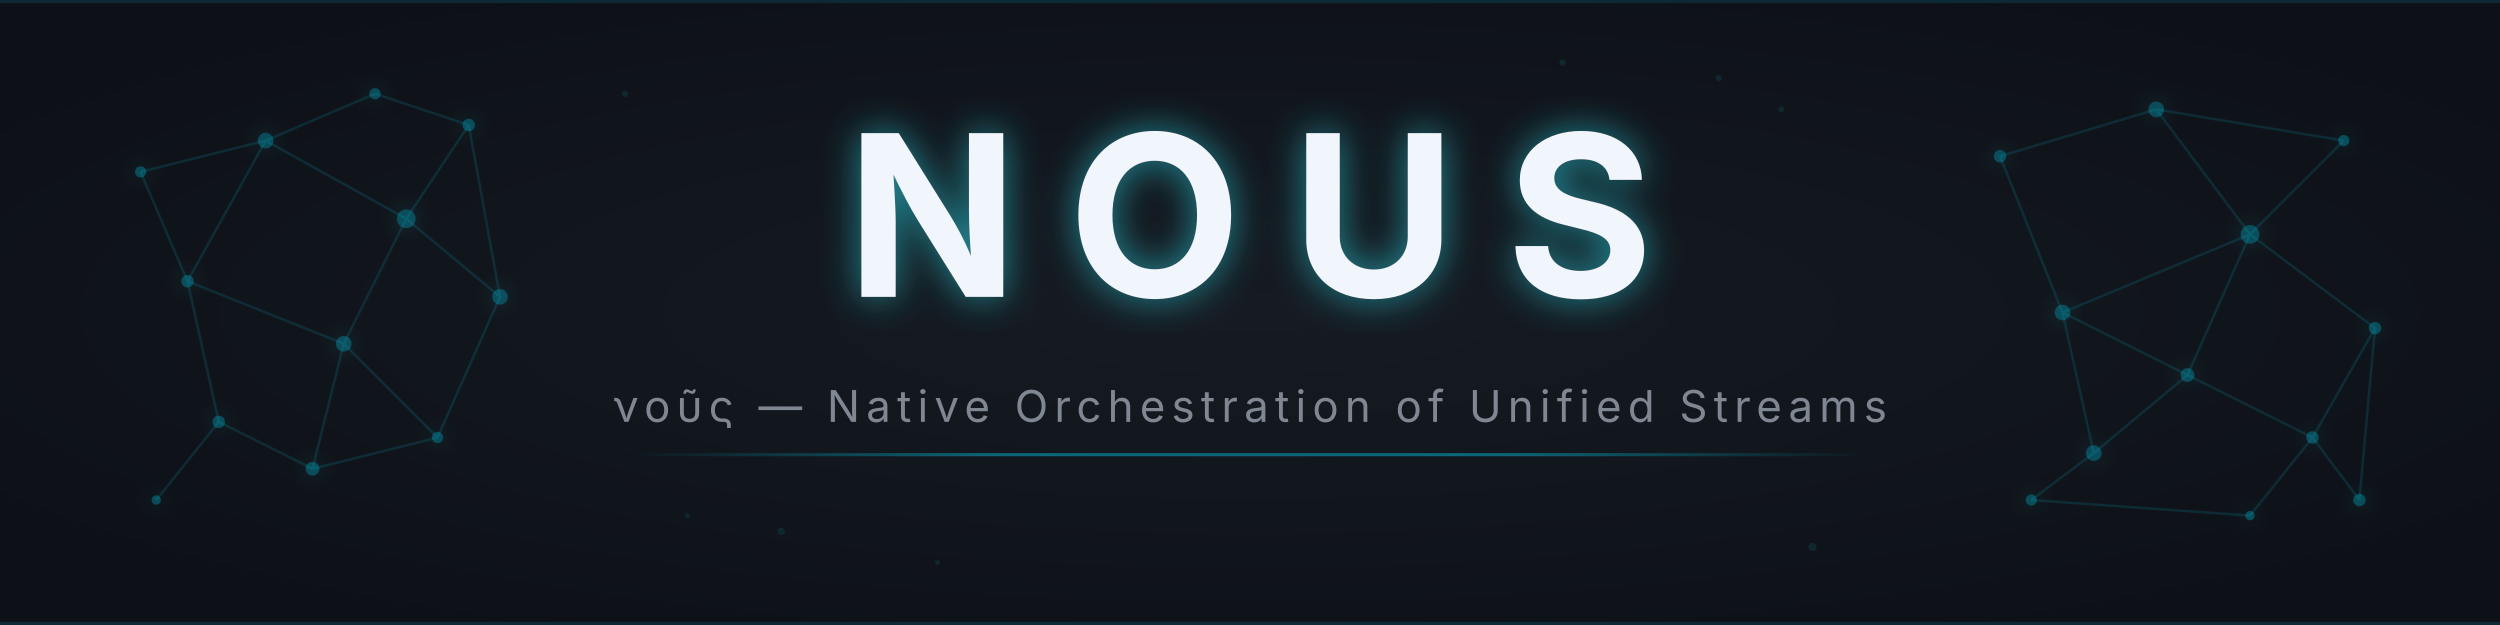
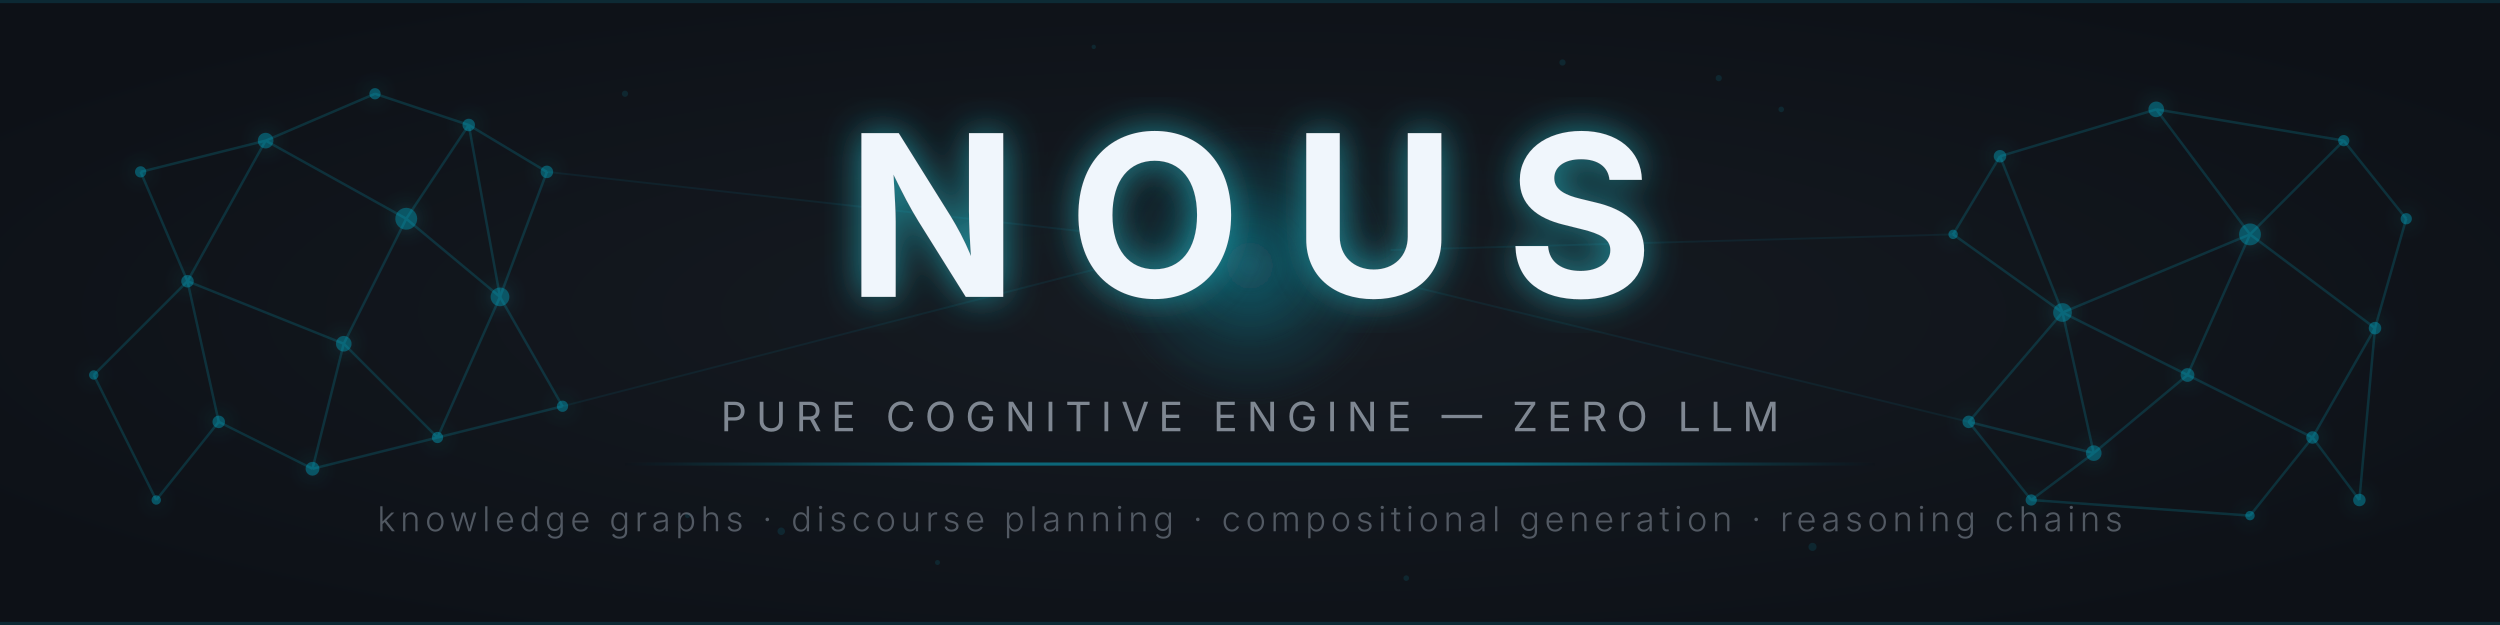
<svg xmlns="http://www.w3.org/2000/svg" width="800" height="200" viewBox="0 0 800 200">
  <defs>
    <filter id="textGlow" x="-20%" y="-20%" width="140%" height="140%">
      <feGaussianBlur in="SourceGraphic" stdDeviation="6" result="blur" />
      <feColorMatrix in="blur" type="matrix" values="0 0 0 0 0.024                 0 0 0 0 0.714                 0 0 0 0 0.831                 0 0 0 0.6 0" result="glow" />
      <feMerge>
        <feMergeNode in="glow" />
        <feMergeNode in="SourceGraphic" />
      </feMerge>
    </filter>
    <filter id="nodeGlow" x="-50%" y="-50%" width="200%" height="200%">
      <feGaussianBlur stdDeviation="3" result="blur" />
      <feColorMatrix in="blur" type="matrix" values="0 0 0 0 0.024                 0 0 0 0 0.714                 0 0 0 0 0.831                 0 0 0 0.5 0" result="glow" />
      <feMerge>
        <feMergeNode in="glow" />
        <feMergeNode in="SourceGraphic" />
      </feMerge>
    </filter>
+     <filter id="coreGlow" x="-100%" y="-100%" width="300%" height="300%">
+       <feGaussianBlur stdDeviation="8" result="blur" />
+       <feColorMatrix in="blur" type="matrix" values="0 0 0 0 0.024                 0 0 0 0 0.714                 0 0 0 0 0.831                 0 0 0 0.4 0" result="glow" />
+       <feMerge>
+         <feMergeNode in="glow" />
+         <feMergeNode in="SourceGraphic" />
+       </feMerge>
+     </filter>
    <radialGradient id="bgGrad" cx="50%" cy="50%" r="60%">
      <stop offset="0%" stop-color="#161b22" />
      <stop offset="100%" stop-color="#0d1117" />
    </radialGradient>
    <linearGradient id="lineGrad" x1="0%" y1="0%" x2="100%" y2="0%">
      <stop offset="0%" stop-color="#0d1117" />
      <stop offset="30%" stop-color="#06b6d4" />
      <stop offset="70%" stop-color="#06b6d4" />
      <stop offset="100%" stop-color="#0d1117" />
    </linearGradient>
+     <radialGradient id="pulseGrad" cx="50%" cy="50%" r="50%">
+       <stop offset="0%" stop-color="#06b6d4" stop-opacity="0.3" />
+       <stop offset="60%" stop-color="#06b6d4" stop-opacity="0.08" />
+       <stop offset="100%" stop-color="#06b6d4" stop-opacity="0" />
+     </radialGradient>
  </defs>
  <rect width="800" height="200" fill="url(#bgGrad)" />
-   <g opacity="0.35" filter="url(#nodeGlow)">
+   <g opacity="0.4" filter="url(#nodeGlow)">
    <circle cx="85" cy="45" r="2.5" fill="#06b6d4" />
-     <circle cx="130" cy="70" r="3" fill="#06b6d4" />
+     <circle cx="130" cy="70" r="3.5" fill="#06b6d4" />
    <circle cx="60" cy="90" r="2" fill="#06b6d4" />
    <circle cx="110" cy="110" r="2.5" fill="#06b6d4" />
    <circle cx="150" cy="40" r="2" fill="#06b6d4" />
    <circle cx="45" cy="55" r="1.8" fill="#06b6d4" />
    <circle cx="100" cy="150" r="2.2" fill="#06b6d4" />
    <circle cx="140" cy="140" r="1.8" fill="#06b6d4" />
    <circle cx="70" cy="135" r="2" fill="#06b6d4" />
-     <circle cx="160" cy="95" r="2.5" fill="#06b6d4" />
+     <circle cx="160" cy="95" r="3" fill="#06b6d4" />
    <circle cx="50" cy="160" r="1.5" fill="#06b6d4" />
    <circle cx="120" cy="30" r="1.8" fill="#06b6d4" />
+     <circle cx="175" cy="55" r="2" fill="#06b6d4" />
+     <circle cx="180" cy="130" r="1.8" fill="#06b6d4" />
+     <circle cx="30" cy="120" r="1.5" fill="#06b6d4" />
  </g>
-   <g opacity="0.15" stroke="#06b6d4" stroke-width="0.8">
+   <g opacity="0.18" stroke="#06b6d4" stroke-width="0.8">
    <line x1="85" y1="45" x2="130" y2="70" />
    <line x1="85" y1="45" x2="60" y2="90" />
    <line x1="130" y1="70" x2="110" y2="110" />
    <line x1="60" y1="90" x2="110" y2="110" />
    <line x1="150" y1="40" x2="130" y2="70" />
    <line x1="45" y1="55" x2="85" y2="45" />
    <line x1="45" y1="55" x2="60" y2="90" />
    <line x1="110" y1="110" x2="100" y2="150" />
    <line x1="110" y1="110" x2="140" y2="140" />
    <line x1="100" y1="150" x2="70" y2="135" />
    <line x1="70" y1="135" x2="60" y2="90" />
    <line x1="140" y1="140" x2="160" y2="95" />
    <line x1="160" y1="95" x2="130" y2="70" />
    <line x1="50" y1="160" x2="70" y2="135" />
    <line x1="120" y1="30" x2="150" y2="40" />
    <line x1="120" y1="30" x2="85" y2="45" />
    <line x1="100" y1="150" x2="140" y2="140" />
    <line x1="150" y1="40" x2="160" y2="95" />
+     <line x1="175" y1="55" x2="150" y2="40" />
+     <line x1="175" y1="55" x2="160" y2="95" />
+     <line x1="180" y1="130" x2="160" y2="95" />
+     <line x1="180" y1="130" x2="140" y2="140" />
+     <line x1="30" y1="120" x2="60" y2="90" />
+     <line x1="30" y1="120" x2="50" y2="160" />
  </g>
-   <g opacity="0.35" filter="url(#nodeGlow)">
+   <g opacity="0.4" filter="url(#nodeGlow)">
    <circle cx="640" cy="50" r="2" fill="#06b6d4" />
    <circle cx="690" cy="35" r="2.5" fill="#06b6d4" />
-     <circle cx="720" cy="75" r="3" fill="#06b6d4" />
-     <circle cx="660" cy="100" r="2.5" fill="#06b6d4" />
+     <circle cx="720" cy="75" r="3.5" fill="#06b6d4" />
+     <circle cx="660" cy="100" r="3" fill="#06b6d4" />
    <circle cx="750" cy="45" r="1.8" fill="#06b6d4" />
    <circle cx="700" cy="120" r="2.2" fill="#06b6d4" />
    <circle cx="740" cy="140" r="2" fill="#06b6d4" />
    <circle cx="670" cy="145" r="2.5" fill="#06b6d4" />
    <circle cx="760" cy="105" r="2" fill="#06b6d4" />
    <circle cx="650" cy="160" r="1.8" fill="#06b6d4" />
    <circle cx="720" cy="165" r="1.5" fill="#06b6d4" />
    <circle cx="755" cy="160" r="2" fill="#06b6d4" />
+     <circle cx="625" cy="75" r="1.5" fill="#06b6d4" />
+     <circle cx="770" cy="70" r="1.8" fill="#06b6d4" />
+     <circle cx="630" cy="135" r="2" fill="#06b6d4" />
  </g>
-   <g opacity="0.15" stroke="#06b6d4" stroke-width="0.8">
+   <g opacity="0.18" stroke="#06b6d4" stroke-width="0.8">
    <line x1="640" y1="50" x2="690" y2="35" />
    <line x1="690" y1="35" x2="720" y2="75" />
    <line x1="640" y1="50" x2="660" y2="100" />
    <line x1="720" y1="75" x2="660" y2="100" />
    <line x1="750" y1="45" x2="720" y2="75" />
    <line x1="750" y1="45" x2="690" y2="35" />
    <line x1="720" y1="75" x2="700" y2="120" />
    <line x1="660" y1="100" x2="700" y2="120" />
    <line x1="700" y1="120" x2="740" y2="140" />
    <line x1="700" y1="120" x2="670" y2="145" />
    <line x1="660" y1="100" x2="670" y2="145" />
    <line x1="740" y1="140" x2="760" y2="105" />
    <line x1="760" y1="105" x2="720" y2="75" />
    <line x1="670" y1="145" x2="650" y2="160" />
    <line x1="740" y1="140" x2="720" y2="165" />
    <line x1="740" y1="140" x2="755" y2="160" />
    <line x1="755" y1="160" x2="760" y2="105" />
    <line x1="650" y1="160" x2="720" y2="165" />
+     <line x1="625" y1="75" x2="640" y2="50" />
+     <line x1="625" y1="75" x2="660" y2="100" />
+     <line x1="770" y1="70" x2="750" y2="45" />
+     <line x1="770" y1="70" x2="760" y2="105" />
+     <line x1="630" y1="135" x2="660" y2="100" />
+     <line x1="630" y1="135" x2="670" y2="145" />
+     <line x1="630" y1="135" x2="650" y2="160" />
  </g>
+   <circle cx="400" cy="85" r="45" fill="url(#pulseGrad)" filter="url(#coreGlow)" />
  <g opacity="0.12">
    <circle cx="200" cy="30" r="1" fill="#06b6d4" />
    <circle cx="250" cy="170" r="1.2" fill="#06b6d4" />
    <circle cx="550" cy="25" r="1" fill="#06b6d4" />
    <circle cx="580" cy="175" r="1.3" fill="#06b6d4" />
    <circle cx="300" cy="180" r="0.8" fill="#06b6d4" />
    <circle cx="500" cy="20" r="1" fill="#06b6d4" />
    <circle cx="220" cy="165" r="0.8" fill="#06b6d4" />
    <circle cx="570" cy="35" r="0.9" fill="#06b6d4" />
+     <circle cx="350" cy="15" r="0.7" fill="#06b6d4" />
+     <circle cx="450" cy="185" r="0.9" fill="#06b6d4" />
  </g>
-   <rect x="200" y="145" width="400" height="1" fill="url(#lineGrad)" opacity="0.5" />
+   <g opacity="0.08" stroke="#06b6d4" stroke-width="0.6">
+     <line x1="180" y1="130" x2="355" y2="85" />
+     <line x1="175" y1="55" x2="355" y2="75" />
+     <line x1="625" y1="75" x2="445" y2="80" />
+     <line x1="630" y1="135" x2="445" y2="90" />
+   </g>
+   <rect x="200" y="148" width="400" height="1" fill="url(#lineGrad)" opacity="0.5" />
  <text x="400" y="95" text-anchor="middle" font-family="'SF Pro Display', 'Inter', 'Segoe UI', 'Helvetica Neue', Arial, sans-serif" font-size="72" font-weight="700" letter-spacing="16" fill="#f0f6fc" filter="url(#textGlow)">NOUS</text>
-   <text x="400" y="135" text-anchor="middle" font-family="'SF Pro Text', 'Inter', 'Segoe UI', 'Helvetica Neue', Arial, sans-serif" font-size="14" font-weight="400" letter-spacing="2" fill="#8b949e" opacity="0.9">νοῦς — Native Orchestration of Unified Streams</text>
+   <text x="400" y="138" text-anchor="middle" font-family="'SF Pro Text', 'Inter', 'Segoe UI', 'Helvetica Neue', Arial, sans-serif" font-size="13" font-weight="400" letter-spacing="3" fill="#8b949e" opacity="0.9">PURE COGNITIVE ENGINE — ZERO LLM</text>
+   <text x="400" y="170" text-anchor="middle" font-family="'SF Pro Text', 'Inter', 'Segoe UI', 'Helvetica Neue', Arial, sans-serif" font-size="11" font-weight="300" letter-spacing="1.5" fill="#6e7681" opacity="0.7">knowledge graphs · discourse planning · compositional generation · reasoning chains</text>
  <rect x="0" y="0" width="800" height="1" fill="#06b6d4" opacity="0.15" />
  <rect x="0" y="199" width="800" height="1" fill="#06b6d4" opacity="0.15" />
</svg>
